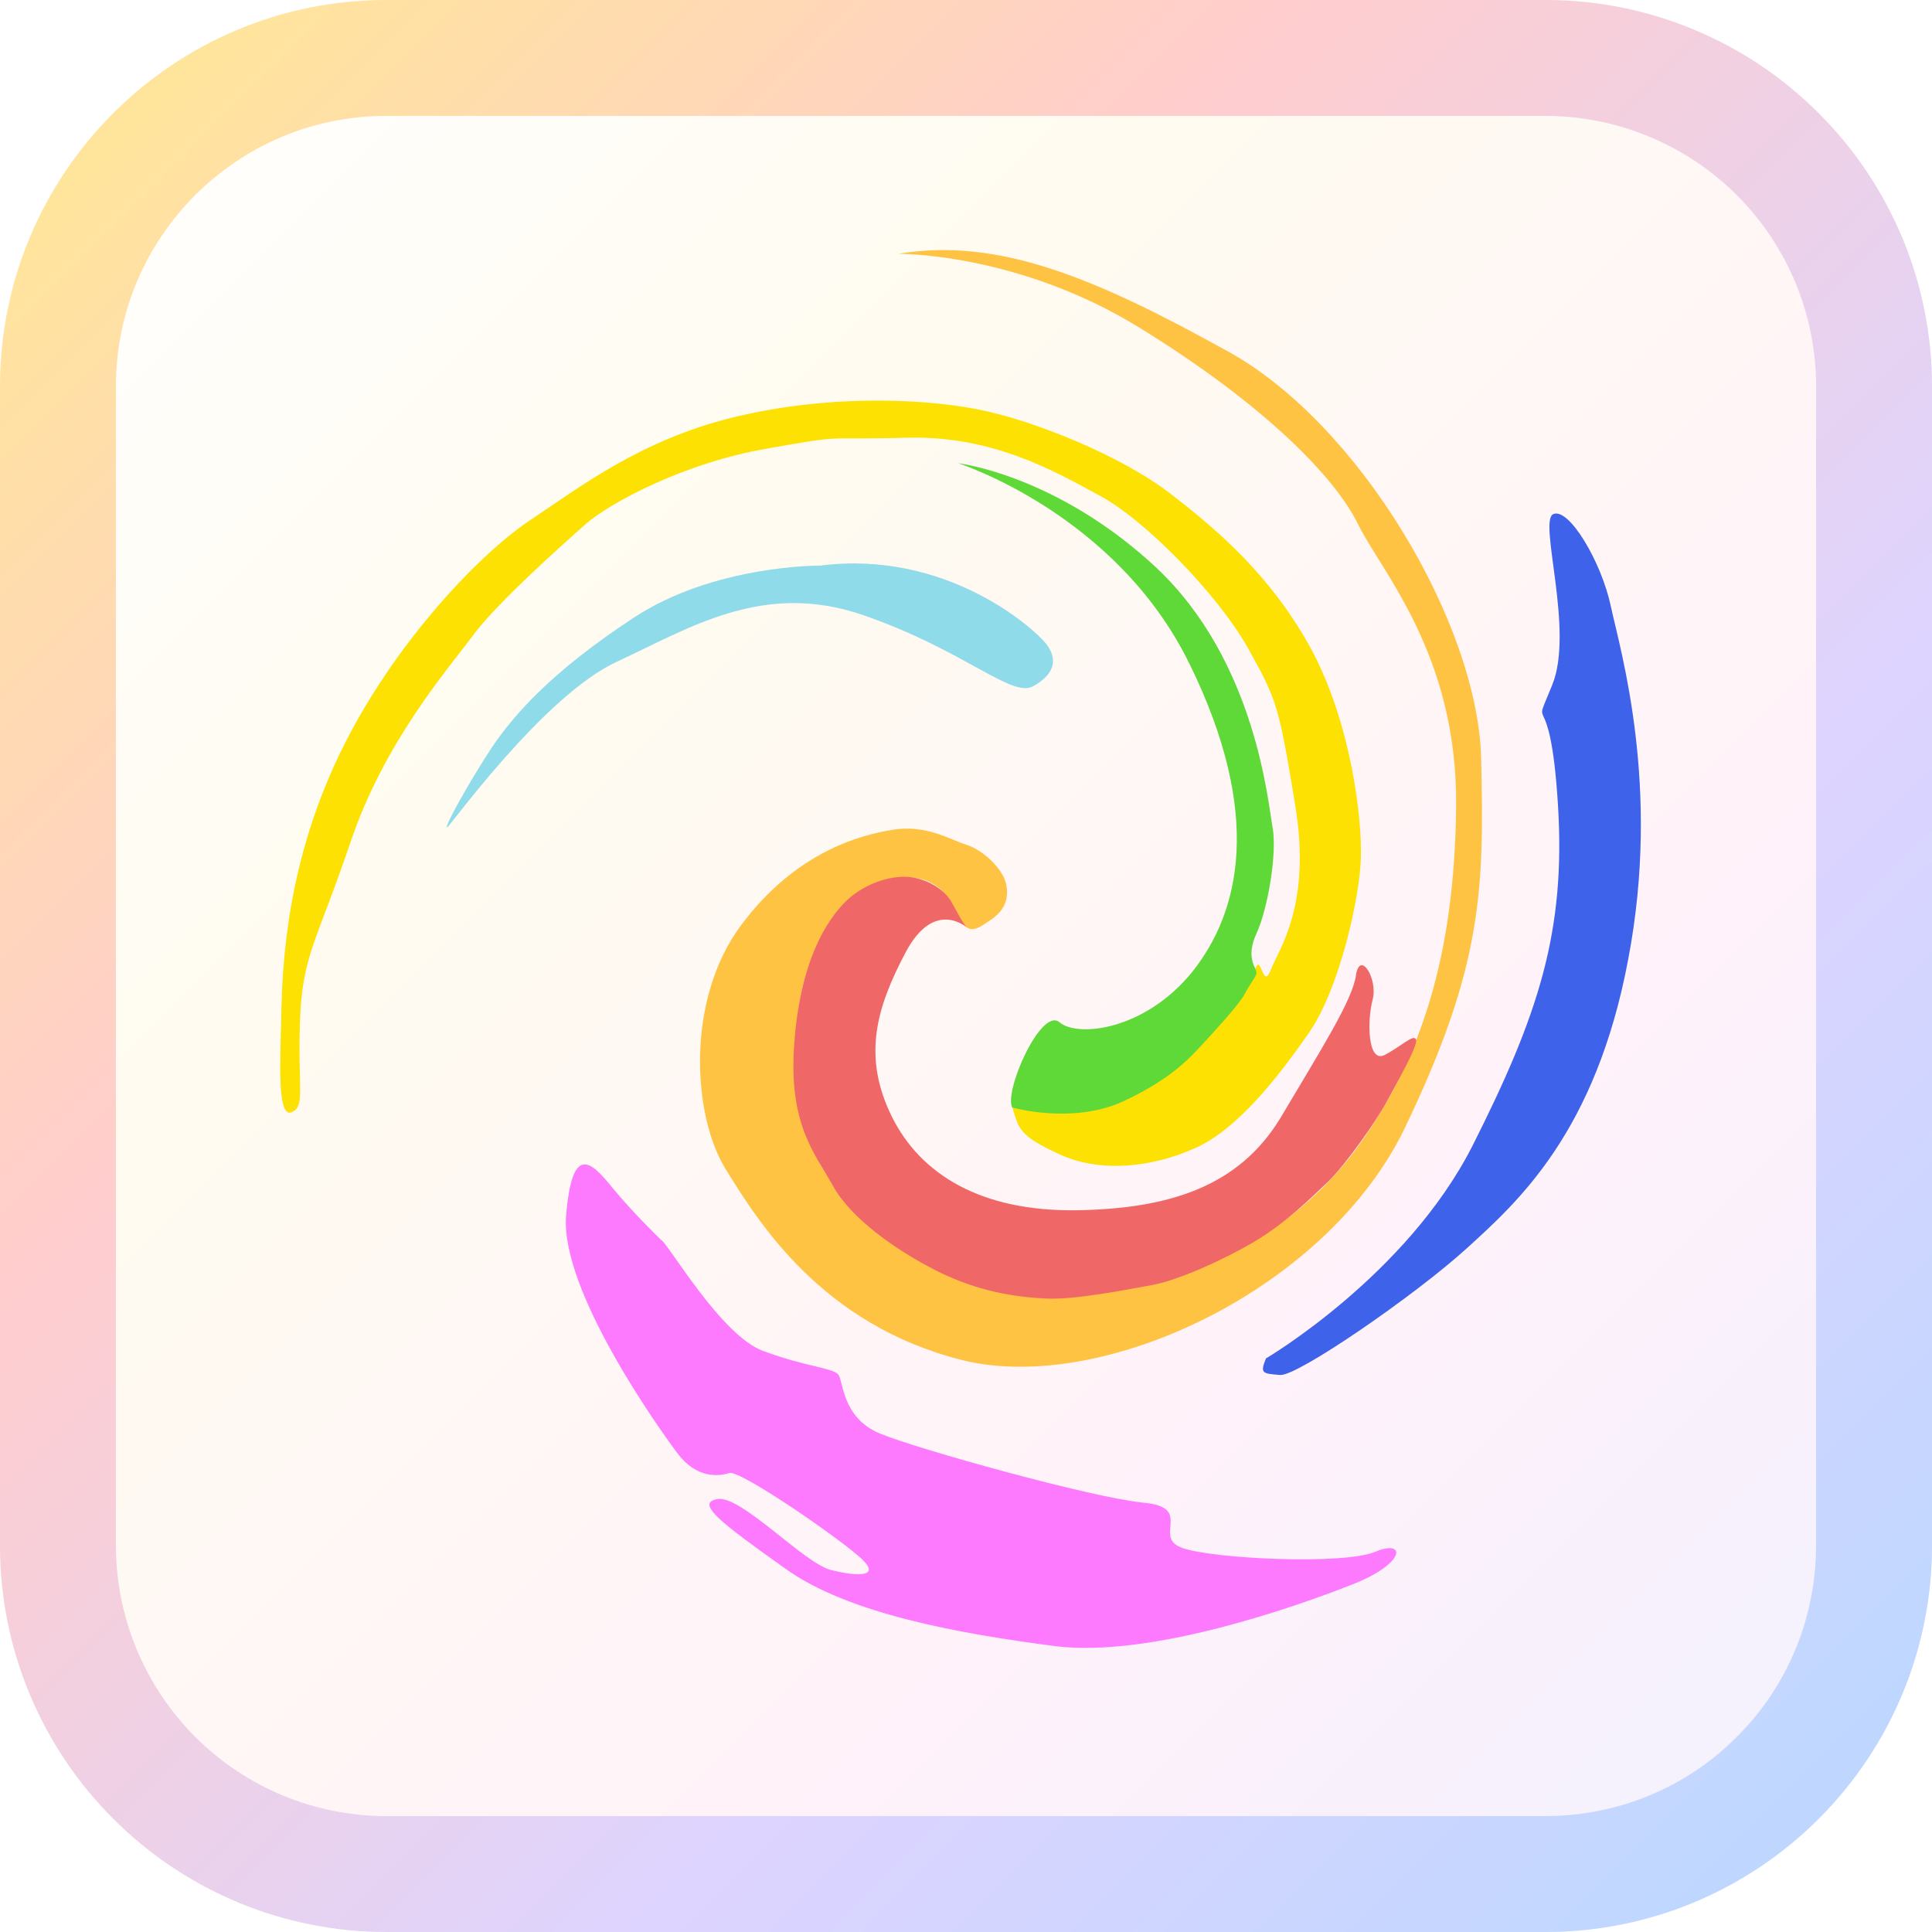
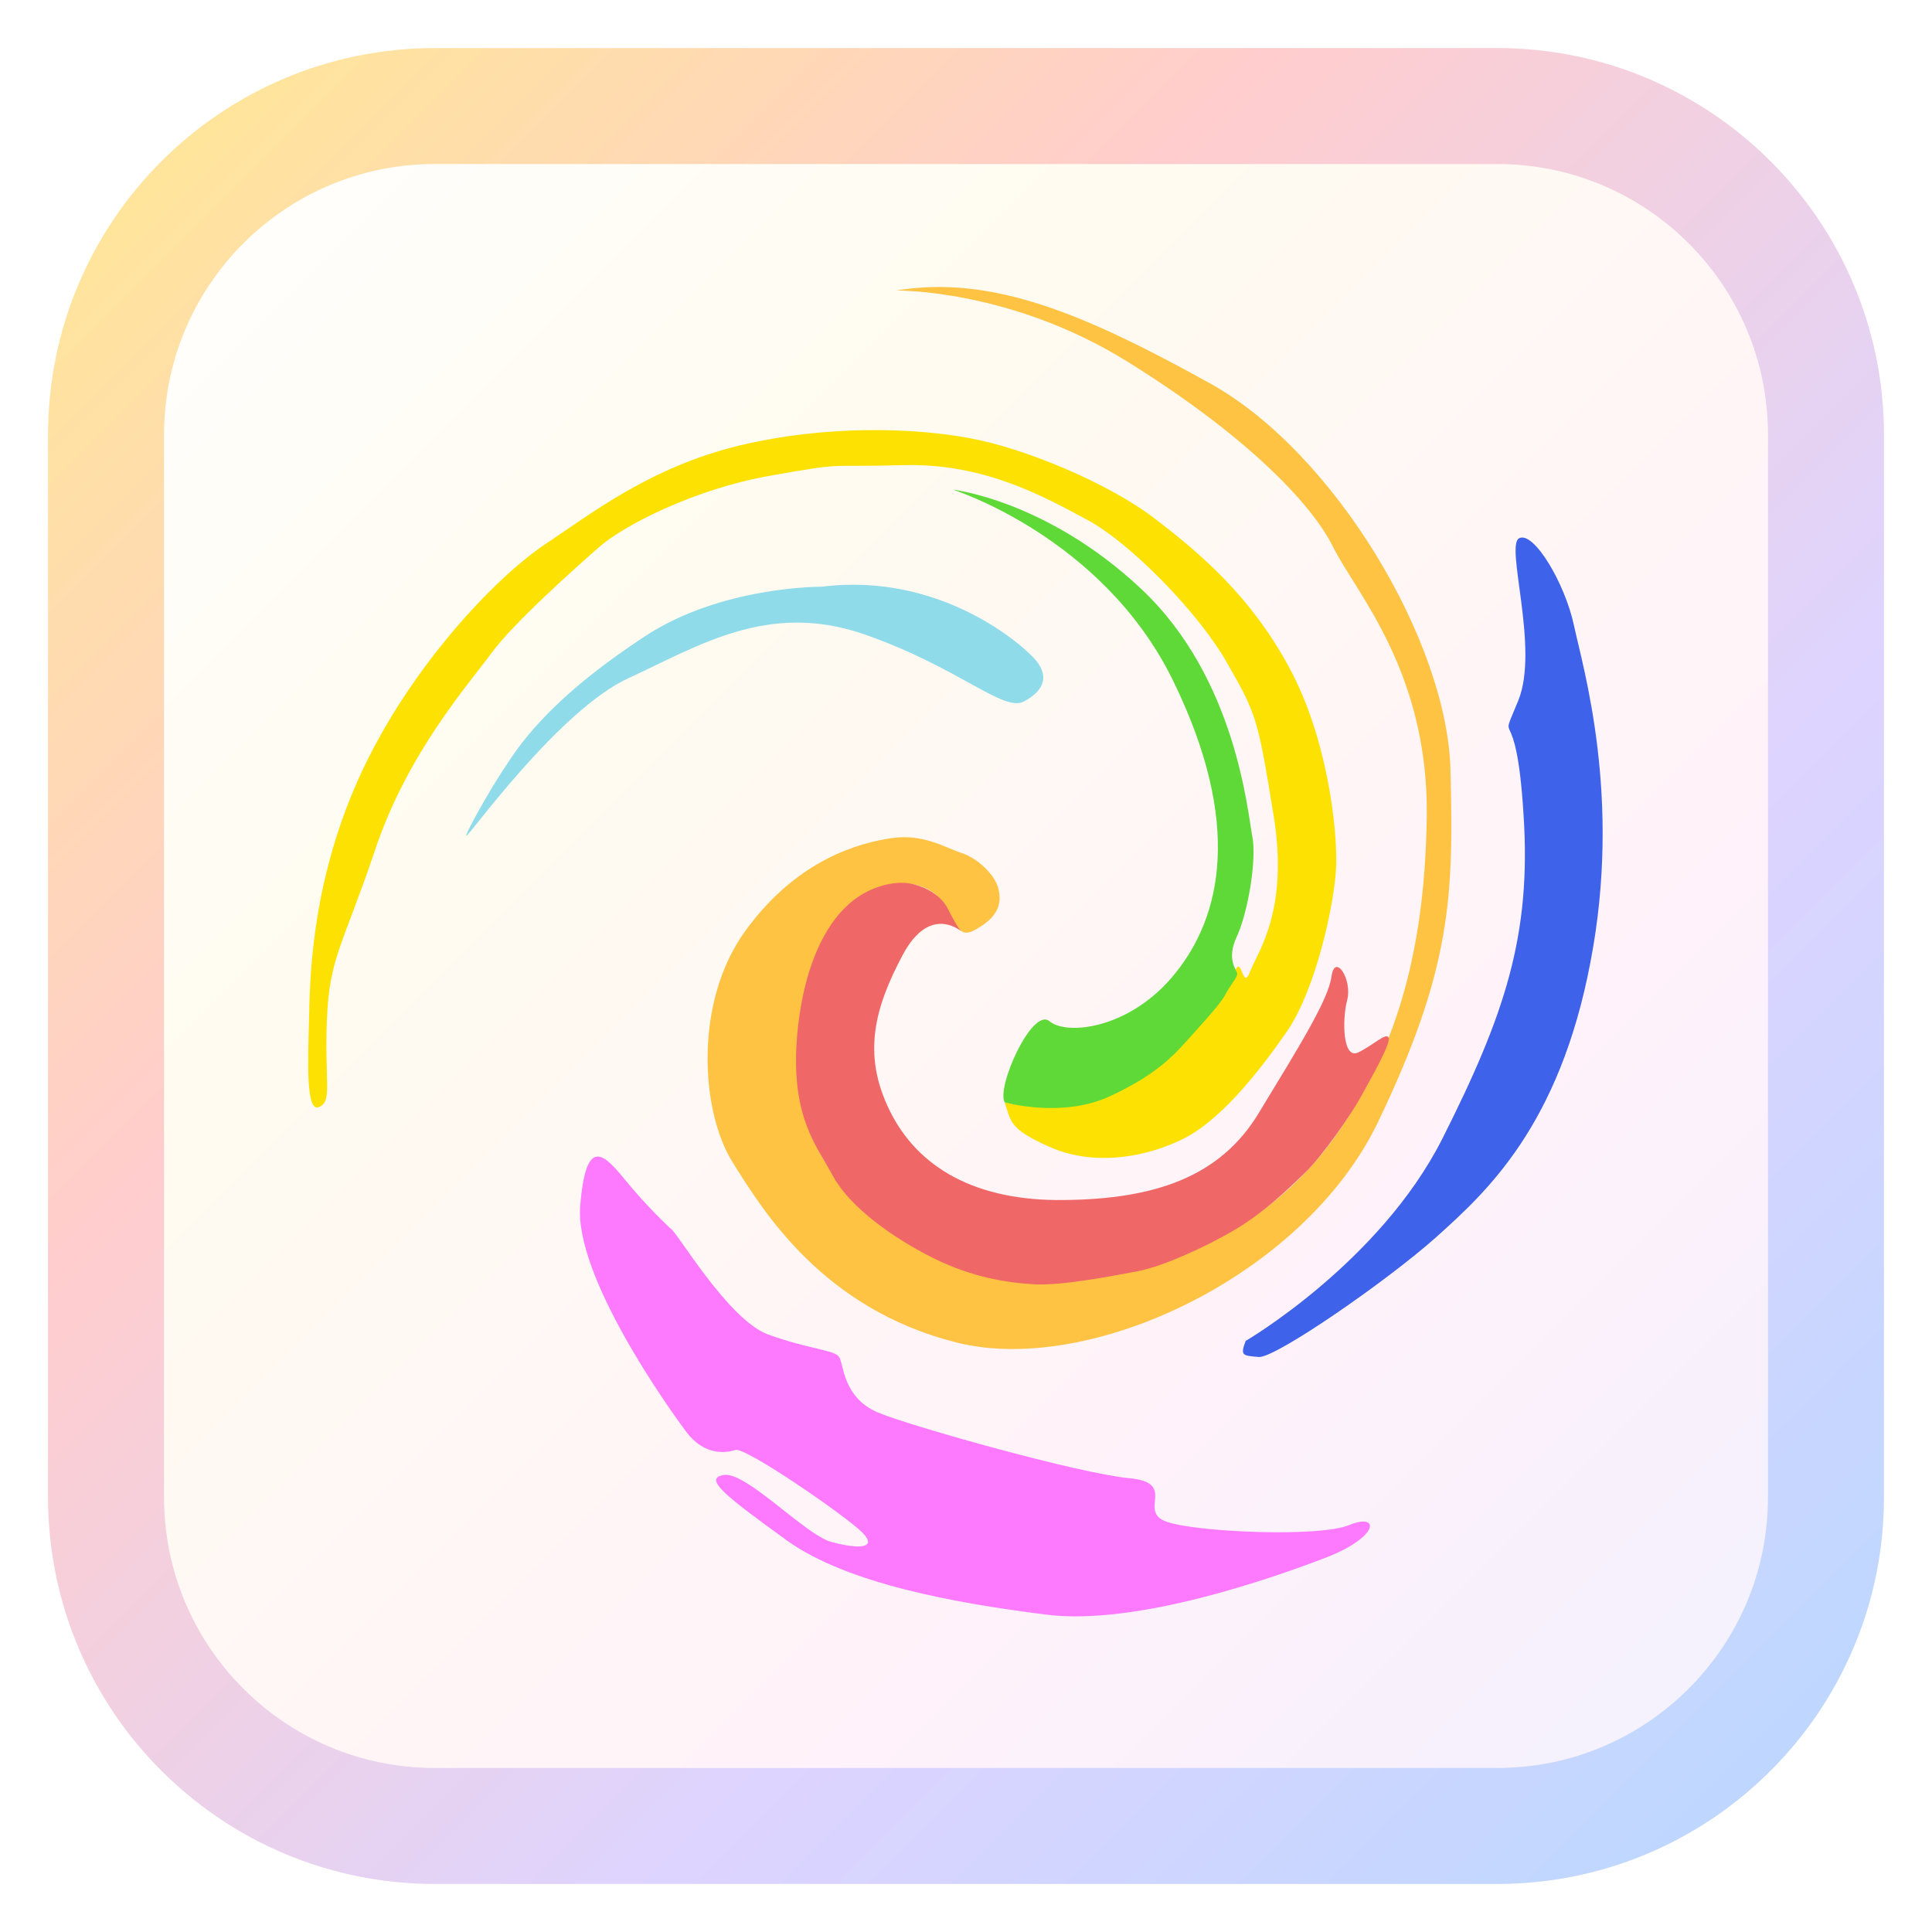
<svg xmlns="http://www.w3.org/2000/svg" width="16px" height="16px" viewBox="0 0 16 16" version="1.1">
  <defs>
    <clipPath id="clip1">
-       <path d="M 16 3.199 L 16 12.801 C 16 13.648 15.664 14.461 15.062 15.062 C 14.461 15.664 13.648 16 12.801 16 L 3.199 16 C 2.352 16 1.539 15.664 0.938 15.062 C 0.336 14.461 0 13.648 0 12.801 L 0 3.199 C 0 1.434 1.434 0 3.199 0 L 12.801 0 C 13.648 0 14.461 0.336 15.062 0.938 C 15.664 1.539 16 2.352 16 3.199 Z M 16 3.199 " />
+       <path d="M 0.398 0.398 L 15.602 0.398 L 15.602 15.602 L 0.398 15.602 Z M 0.398 0.398 " />
    </clipPath>
    <clipPath id="clip2">
-       <path d="M 16 3.199 L 16 12.801 C 16 13.648 15.664 14.461 15.062 15.062 C 14.461 15.664 13.648 16 12.801 16 L 3.199 16 C 2.352 16 1.539 15.664 0.938 15.062 C 0.336 14.461 0 13.648 0 12.801 L 0 3.199 C 0 1.434 1.434 0 3.199 0 L 12.801 0 C 13.648 0 14.461 0.336 15.062 0.938 C 15.664 1.539 16 2.352 16 3.199 Z M 16 3.199 " />
-     </clipPath>
-     <linearGradient id="linear0" gradientUnits="userSpaceOnUse" x1="0" y1="0" x2="256" y2="256" gradientTransform="matrix(0.0625,0,0,0.0625,0.000000192,0)">
+       <path d="M 15.602 3.602 L 15.602 12.398 C 15.602 14.168 14.168 15.602 12.398 15.602 L 3.602 15.602 C 1.832 15.602 0.398 14.168 0.398 12.398 L 0.398 3.602 C 0.398 1.832 1.832 0.398 3.602 0.398 L 12.398 0.398 C 14.168 0.398 15.602 1.832 15.602 3.602 Z M 15.602 3.602 " />
+     </clipPath>
+     <clipPath id="clip3">
+       <path d="M 15.602 3.602 L 15.602 12.398 C 15.602 14.168 14.168 15.602 12.398 15.602 L 3.602 15.602 C 1.832 15.602 0.398 14.168 0.398 12.398 L 0.398 3.602 C 0.398 1.832 1.832 0.398 3.602 0.398 L 12.398 0.398 C 14.168 0.398 15.602 1.832 15.602 3.602 Z M 15.602 3.602 " />
+     </clipPath>
+     <linearGradient id="linear0" gradientUnits="userSpaceOnUse" x1="0" y1="0" x2="256" y2="256" gradientTransform="matrix(0.059375,0,0,0.059375,0.4,0.4)">
      <stop offset="0" style="stop-color:rgb(100%,100%,100%);stop-opacity:1;" />
      <stop offset="0.016" style="stop-color:rgb(100%,100%,100%);stop-opacity:1;" />
      <stop offset="0.031" style="stop-color:rgb(100%,100%,99.608%);stop-opacity:1;" />
      <stop offset="0.047" style="stop-color:rgb(100%,100%,99.216%);stop-opacity:1;" />
      <stop offset="0.062" style="stop-color:rgb(100%,99.608%,99.216%);stop-opacity:1;" />
      <stop offset="0.078" style="stop-color:rgb(100%,99.608%,98.824%);stop-opacity:1;" />
      <stop offset="0.094" style="stop-color:rgb(100%,99.608%,98.431%);stop-opacity:1;" />
      <stop offset="0.109" style="stop-color:rgb(100%,99.608%,98.039%);stop-opacity:1;" />
      <stop offset="0.125" style="stop-color:rgb(100%,99.608%,98.039%);stop-opacity:1;" />
      <stop offset="0.141" style="stop-color:rgb(100%,99.216%,97.647%);stop-opacity:1;" />
      <stop offset="0.156" style="stop-color:rgb(100%,99.216%,97.255%);stop-opacity:1;" />
      <stop offset="0.172" style="stop-color:rgb(100%,99.216%,97.255%);stop-opacity:1;" />
      <stop offset="0.188" style="stop-color:rgb(100%,99.216%,96.863%);stop-opacity:1;" />
      <stop offset="0.203" style="stop-color:rgb(100%,99.216%,96.471%);stop-opacity:1;" />
      <stop offset="0.219" style="stop-color:rgb(100%,98.824%,96.078%);stop-opacity:1;" />
      <stop offset="0.234" style="stop-color:rgb(100%,98.824%,96.078%);stop-opacity:1;" />
      <stop offset="0.25" style="stop-color:rgb(100%,98.824%,95.686%);stop-opacity:1;" />
      <stop offset="0.266" style="stop-color:rgb(100%,98.824%,95.294%);stop-opacity:1;" />
      <stop offset="0.281" style="stop-color:rgb(100%,98.824%,95.294%);stop-opacity:1;" />
      <stop offset="0.297" style="stop-color:rgb(100%,98.824%,94.902%);stop-opacity:1;" />
      <stop offset="0.312" style="stop-color:rgb(100%,98.431%,94.51%);stop-opacity:1;" />
      <stop offset="0.344" style="stop-color:rgb(100%,98.431%,94.51%);stop-opacity:1;" />
      <stop offset="0.375" style="stop-color:rgb(100%,98.039%,94.51%);stop-opacity:1;" />
      <stop offset="0.406" style="stop-color:rgb(100%,97.647%,94.902%);stop-opacity:1;" />
      <stop offset="0.438" style="stop-color:rgb(100%,97.647%,95.294%);stop-opacity:1;" />
      <stop offset="0.469" style="stop-color:rgb(100%,97.255%,95.686%);stop-opacity:1;" />
      <stop offset="0.5" style="stop-color:rgb(100%,96.863%,96.078%);stop-opacity:1;" />
      <stop offset="0.531" style="stop-color:rgb(100%,96.471%,96.078%);stop-opacity:1;" />
      <stop offset="0.562" style="stop-color:rgb(100%,96.078%,96.471%);stop-opacity:1;" />
      <stop offset="0.594" style="stop-color:rgb(100%,95.686%,96.863%);stop-opacity:1;" />
      <stop offset="0.625" style="stop-color:rgb(100%,95.686%,97.255%);stop-opacity:1;" />
      <stop offset="0.656" style="stop-color:rgb(100%,95.294%,97.647%);stop-opacity:1;" />
      <stop offset="0.688" style="stop-color:rgb(100%,94.902%,98.039%);stop-opacity:1;" />
      <stop offset="0.703" style="stop-color:rgb(99.608%,94.902%,98.039%);stop-opacity:1;" />
      <stop offset="0.719" style="stop-color:rgb(99.216%,94.902%,98.431%);stop-opacity:1;" />
      <stop offset="0.734" style="stop-color:rgb(98.824%,94.902%,98.431%);stop-opacity:1;" />
      <stop offset="0.75" style="stop-color:rgb(98.431%,94.902%,98.431%);stop-opacity:1;" />
      <stop offset="0.766" style="stop-color:rgb(98.431%,94.51%,98.431%);stop-opacity:1;" />
      <stop offset="0.781" style="stop-color:rgb(98.039%,94.51%,98.824%);stop-opacity:1;" />
      <stop offset="0.797" style="stop-color:rgb(97.647%,94.51%,98.824%);stop-opacity:1;" />
      <stop offset="0.812" style="stop-color:rgb(97.255%,94.51%,98.824%);stop-opacity:1;" />
      <stop offset="0.828" style="stop-color:rgb(97.255%,94.51%,98.824%);stop-opacity:1;" />
      <stop offset="0.844" style="stop-color:rgb(96.863%,94.51%,99.216%);stop-opacity:1;" />
      <stop offset="0.859" style="stop-color:rgb(96.471%,94.51%,99.216%);stop-opacity:1;" />
      <stop offset="0.875" style="stop-color:rgb(96.078%,94.51%,99.216%);stop-opacity:1;" />
      <stop offset="0.891" style="stop-color:rgb(96.078%,94.51%,99.216%);stop-opacity:1;" />
      <stop offset="0.906" style="stop-color:rgb(95.686%,94.51%,99.216%);stop-opacity:1;" />
      <stop offset="0.922" style="stop-color:rgb(95.294%,94.51%,99.608%);stop-opacity:1;" />
      <stop offset="0.938" style="stop-color:rgb(94.902%,94.118%,99.608%);stop-opacity:1;" />
      <stop offset="0.953" style="stop-color:rgb(94.902%,94.118%,99.608%);stop-opacity:1;" />
      <stop offset="0.969" style="stop-color:rgb(94.51%,94.118%,99.608%);stop-opacity:1;" />
      <stop offset="0.984" style="stop-color:rgb(94.118%,94.118%,100%);stop-opacity:1;" />
      <stop offset="1" style="stop-color:rgb(93.725%,94.118%,100%);stop-opacity:1;" />
    </linearGradient>
-     <clipPath id="clip3">
-       <path d="M 16 3.199 L 16 12.801 C 16 13.648 15.664 14.461 15.062 15.062 C 14.461 15.664 13.648 16 12.801 16 L 3.199 16 C 2.352 16 1.539 15.664 0.938 15.062 C 0.336 14.461 0 13.648 0 12.801 L 0 3.199 C 0 1.434 1.434 0 3.199 0 L 12.801 0 C 13.648 0 14.461 0.336 15.062 0.938 C 15.664 1.539 16 2.352 16 3.199 Z M 16 3.199 " />
-     </clipPath>
-     <linearGradient id="linear1" gradientUnits="userSpaceOnUse" x1="0" y1="0" x2="213.33" y2="213.33" gradientTransform="matrix(2.343787,0,0,2.343787,0,0)">
+     <clipPath id="clip4">
+       <path d="M 0.398 0.398 L 15.602 0.398 L 15.602 15.602 L 0.398 15.602 Z M 0.398 0.398 " />
+     </clipPath>
+     <clipPath id="clip5">
+       <path d="M 15.602 3.602 L 15.602 12.398 C 15.602 14.168 14.168 15.602 12.398 15.602 L 3.602 15.602 C 1.832 15.602 0.398 14.168 0.398 12.398 L 0.398 3.602 C 0.398 1.832 1.832 0.398 3.602 0.398 L 12.398 0.398 C 14.168 0.398 15.602 1.832 15.602 3.602 Z M 15.602 3.602 " />
+     </clipPath>
+     <linearGradient id="linear1" gradientUnits="userSpaceOnUse" x1="-0" y1="-0" x2="213.33" y2="213.33" gradientTransform="matrix(2.226597,0,0,2.226597,0.000000520833,0.000000520833)">
      <stop offset="0" style="stop-color:rgb(100%,91.765%,56.471%);stop-opacity:1;" />
      <stop offset="0.004" style="stop-color:rgb(100%,91.765%,56.863%);stop-opacity:1;" />
      <stop offset="0.008" style="stop-color:rgb(100%,91.373%,56.863%);stop-opacity:1;" />
      <stop offset="0.012" style="stop-color:rgb(100%,91.373%,57.255%);stop-opacity:1;" />
      <stop offset="0.016" style="stop-color:rgb(100%,91.373%,57.647%);stop-opacity:1;" />
      <stop offset="0.02" style="stop-color:rgb(100%,90.98%,58.039%);stop-opacity:1;" />
      <stop offset="0.023" style="stop-color:rgb(100%,90.98%,58.039%);stop-opacity:1;" />
      <stop offset="0.027" style="stop-color:rgb(100%,90.98%,58.431%);stop-opacity:1;" />
      <stop offset="0.031" style="stop-color:rgb(100%,90.588%,58.824%);stop-opacity:1;" />
      <stop offset="0.035" style="stop-color:rgb(100%,90.588%,58.824%);stop-opacity:1;" />
      <stop offset="0.039" style="stop-color:rgb(100%,90.588%,59.216%);stop-opacity:1;" />
      <stop offset="0.043" style="stop-color:rgb(100%,90.196%,59.608%);stop-opacity:1;" />
      <stop offset="0.047" style="stop-color:rgb(100%,90.196%,60%);stop-opacity:1;" />
      <stop offset="0.051" style="stop-color:rgb(100%,90.196%,60%);stop-opacity:1;" />
      <stop offset="0.055" style="stop-color:rgb(100%,89.804%,60.392%);stop-opacity:1;" />
      <stop offset="0.059" style="stop-color:rgb(100%,89.804%,60.784%);stop-opacity:1;" />
      <stop offset="0.062" style="stop-color:rgb(100%,89.804%,60.784%);stop-opacity:1;" />
      <stop offset="0.066" style="stop-color:rgb(100%,89.412%,61.176%);stop-opacity:1;" />
      <stop offset="0.07" style="stop-color:rgb(100%,89.412%,61.569%);stop-opacity:1;" />
      <stop offset="0.074" style="stop-color:rgb(100%,89.412%,61.961%);stop-opacity:1;" />
      <stop offset="0.078" style="stop-color:rgb(100%,89.02%,61.961%);stop-opacity:1;" />
      <stop offset="0.082" style="stop-color:rgb(100%,89.02%,62.353%);stop-opacity:1;" />
      <stop offset="0.086" style="stop-color:rgb(100%,89.02%,62.745%);stop-opacity:1;" />
      <stop offset="0.09" style="stop-color:rgb(100%,88.627%,62.745%);stop-opacity:1;" />
      <stop offset="0.094" style="stop-color:rgb(100%,88.627%,63.137%);stop-opacity:1;" />
      <stop offset="0.098" style="stop-color:rgb(100%,88.235%,63.529%);stop-opacity:1;" />
      <stop offset="0.102" style="stop-color:rgb(100%,88.235%,63.922%);stop-opacity:1;" />
      <stop offset="0.105" style="stop-color:rgb(100%,88.235%,63.922%);stop-opacity:1;" />
      <stop offset="0.109" style="stop-color:rgb(100%,87.843%,64.314%);stop-opacity:1;" />
      <stop offset="0.113" style="stop-color:rgb(100%,87.843%,64.706%);stop-opacity:1;" />
      <stop offset="0.117" style="stop-color:rgb(100%,87.843%,64.706%);stop-opacity:1;" />
      <stop offset="0.121" style="stop-color:rgb(100%,87.451%,65.098%);stop-opacity:1;" />
      <stop offset="0.125" style="stop-color:rgb(100%,87.451%,65.49%);stop-opacity:1;" />
      <stop offset="0.129" style="stop-color:rgb(100%,87.451%,65.882%);stop-opacity:1;" />
      <stop offset="0.133" style="stop-color:rgb(100%,87.059%,65.882%);stop-opacity:1;" />
      <stop offset="0.137" style="stop-color:rgb(100%,87.059%,66.275%);stop-opacity:1;" />
      <stop offset="0.141" style="stop-color:rgb(100%,87.059%,66.667%);stop-opacity:1;" />
      <stop offset="0.145" style="stop-color:rgb(100%,86.667%,66.667%);stop-opacity:1;" />
      <stop offset="0.148" style="stop-color:rgb(100%,86.667%,67.059%);stop-opacity:1;" />
      <stop offset="0.152" style="stop-color:rgb(100%,86.667%,67.451%);stop-opacity:1;" />
      <stop offset="0.156" style="stop-color:rgb(100%,86.275%,67.843%);stop-opacity:1;" />
      <stop offset="0.16" style="stop-color:rgb(100%,86.275%,67.843%);stop-opacity:1;" />
      <stop offset="0.164" style="stop-color:rgb(100%,86.275%,68.235%);stop-opacity:1;" />
      <stop offset="0.168" style="stop-color:rgb(100%,85.882%,68.627%);stop-opacity:1;" />
      <stop offset="0.172" style="stop-color:rgb(100%,85.882%,68.627%);stop-opacity:1;" />
      <stop offset="0.176" style="stop-color:rgb(100%,85.882%,69.02%);stop-opacity:1;" />
      <stop offset="0.18" style="stop-color:rgb(100%,85.49%,69.412%);stop-opacity:1;" />
      <stop offset="0.184" style="stop-color:rgb(100%,85.49%,69.804%);stop-opacity:1;" />
      <stop offset="0.188" style="stop-color:rgb(100%,85.49%,69.804%);stop-opacity:1;" />
      <stop offset="0.191" style="stop-color:rgb(100%,85.098%,70.196%);stop-opacity:1;" />
      <stop offset="0.195" style="stop-color:rgb(100%,85.098%,70.588%);stop-opacity:1;" />
      <stop offset="0.199" style="stop-color:rgb(100%,85.098%,70.588%);stop-opacity:1;" />
      <stop offset="0.203" style="stop-color:rgb(100%,84.706%,70.98%);stop-opacity:1;" />
      <stop offset="0.207" style="stop-color:rgb(100%,84.706%,71.373%);stop-opacity:1;" />
      <stop offset="0.211" style="stop-color:rgb(100%,84.706%,71.765%);stop-opacity:1;" />
      <stop offset="0.215" style="stop-color:rgb(100%,84.314%,71.765%);stop-opacity:1;" />
      <stop offset="0.219" style="stop-color:rgb(100%,84.314%,72.157%);stop-opacity:1;" />
      <stop offset="0.223" style="stop-color:rgb(100%,84.314%,72.549%);stop-opacity:1;" />
      <stop offset="0.227" style="stop-color:rgb(100%,83.922%,72.549%);stop-opacity:1;" />
      <stop offset="0.23" style="stop-color:rgb(100%,83.922%,72.941%);stop-opacity:1;" />
      <stop offset="0.234" style="stop-color:rgb(100%,83.922%,73.333%);stop-opacity:1;" />
      <stop offset="0.238" style="stop-color:rgb(100%,83.529%,73.725%);stop-opacity:1;" />
      <stop offset="0.242" style="stop-color:rgb(100%,83.529%,73.725%);stop-opacity:1;" />
      <stop offset="0.246" style="stop-color:rgb(100%,83.529%,74.118%);stop-opacity:1;" />
      <stop offset="0.25" style="stop-color:rgb(100%,83.137%,74.51%);stop-opacity:1;" />
      <stop offset="0.254" style="stop-color:rgb(100%,83.137%,74.902%);stop-opacity:1;" />
      <stop offset="0.258" style="stop-color:rgb(100%,83.137%,74.902%);stop-opacity:1;" />
      <stop offset="0.262" style="stop-color:rgb(100%,82.745%,75.294%);stop-opacity:1;" />
      <stop offset="0.266" style="stop-color:rgb(100%,82.745%,75.686%);stop-opacity:1;" />
      <stop offset="0.27" style="stop-color:rgb(100%,82.745%,75.686%);stop-opacity:1;" />
      <stop offset="0.273" style="stop-color:rgb(100%,82.353%,76.078%);stop-opacity:1;" />
      <stop offset="0.277" style="stop-color:rgb(100%,82.353%,76.471%);stop-opacity:1;" />
      <stop offset="0.281" style="stop-color:rgb(100%,81.961%,76.863%);stop-opacity:1;" />
      <stop offset="0.285" style="stop-color:rgb(100%,81.961%,76.863%);stop-opacity:1;" />
      <stop offset="0.289" style="stop-color:rgb(100%,81.961%,77.255%);stop-opacity:1;" />
      <stop offset="0.293" style="stop-color:rgb(100%,81.569%,77.647%);stop-opacity:1;" />
      <stop offset="0.297" style="stop-color:rgb(100%,81.569%,77.647%);stop-opacity:1;" />
      <stop offset="0.301" style="stop-color:rgb(100%,81.569%,78.039%);stop-opacity:1;" />
      <stop offset="0.305" style="stop-color:rgb(100%,81.176%,78.431%);stop-opacity:1;" />
      <stop offset="0.309" style="stop-color:rgb(100%,81.176%,78.824%);stop-opacity:1;" />
      <stop offset="0.312" style="stop-color:rgb(100%,81.176%,78.824%);stop-opacity:1;" />
      <stop offset="0.316" style="stop-color:rgb(100%,80.784%,79.216%);stop-opacity:1;" />
      <stop offset="0.32" style="stop-color:rgb(100%,80.784%,79.608%);stop-opacity:1;" />
      <stop offset="0.324" style="stop-color:rgb(100%,80.784%,79.608%);stop-opacity:1;" />
      <stop offset="0.328" style="stop-color:rgb(100%,80.392%,80%);stop-opacity:1;" />
      <stop offset="0.332" style="stop-color:rgb(100%,80.392%,80.392%);stop-opacity:1;" />
      <stop offset="0.336" style="stop-color:rgb(100%,80.392%,80.392%);stop-opacity:1;" />
      <stop offset="0.34" style="stop-color:rgb(99.608%,80.392%,80.784%);stop-opacity:1;" />
      <stop offset="0.344" style="stop-color:rgb(99.608%,80.392%,81.176%);stop-opacity:1;" />
      <stop offset="0.348" style="stop-color:rgb(99.608%,80.392%,81.176%);stop-opacity:1;" />
      <stop offset="0.352" style="stop-color:rgb(99.216%,80.392%,81.569%);stop-opacity:1;" />
      <stop offset="0.355" style="stop-color:rgb(99.216%,80.392%,81.569%);stop-opacity:1;" />
      <stop offset="0.359" style="stop-color:rgb(98.824%,80.784%,81.961%);stop-opacity:1;" />
      <stop offset="0.363" style="stop-color:rgb(98.824%,80.784%,82.353%);stop-opacity:1;" />
      <stop offset="0.367" style="stop-color:rgb(98.824%,80.784%,82.353%);stop-opacity:1;" />
      <stop offset="0.371" style="stop-color:rgb(98.431%,80.784%,82.745%);stop-opacity:1;" />
      <stop offset="0.375" style="stop-color:rgb(98.431%,80.784%,82.745%);stop-opacity:1;" />
      <stop offset="0.379" style="stop-color:rgb(98.039%,80.784%,83.137%);stop-opacity:1;" />
      <stop offset="0.383" style="stop-color:rgb(98.039%,80.784%,83.137%);stop-opacity:1;" />
      <stop offset="0.387" style="stop-color:rgb(98.039%,80.784%,83.529%);stop-opacity:1;" />
      <stop offset="0.391" style="stop-color:rgb(97.647%,80.784%,83.922%);stop-opacity:1;" />
      <stop offset="0.395" style="stop-color:rgb(97.647%,80.784%,83.922%);stop-opacity:1;" />
      <stop offset="0.398" style="stop-color:rgb(97.255%,80.784%,84.314%);stop-opacity:1;" />
      <stop offset="0.402" style="stop-color:rgb(97.255%,80.784%,84.314%);stop-opacity:1;" />
      <stop offset="0.406" style="stop-color:rgb(97.255%,81.176%,84.706%);stop-opacity:1;" />
      <stop offset="0.41" style="stop-color:rgb(96.863%,81.176%,85.098%);stop-opacity:1;" />
      <stop offset="0.414" style="stop-color:rgb(96.863%,81.176%,85.098%);stop-opacity:1;" />
      <stop offset="0.418" style="stop-color:rgb(96.471%,81.176%,85.49%);stop-opacity:1;" />
      <stop offset="0.422" style="stop-color:rgb(96.471%,81.176%,85.49%);stop-opacity:1;" />
      <stop offset="0.426" style="stop-color:rgb(96.471%,81.176%,85.882%);stop-opacity:1;" />
      <stop offset="0.43" style="stop-color:rgb(96.078%,81.176%,85.882%);stop-opacity:1;" />
      <stop offset="0.434" style="stop-color:rgb(96.078%,81.176%,86.275%);stop-opacity:1;" />
      <stop offset="0.438" style="stop-color:rgb(95.686%,81.176%,86.667%);stop-opacity:1;" />
      <stop offset="0.441" style="stop-color:rgb(95.686%,81.176%,86.667%);stop-opacity:1;" />
      <stop offset="0.445" style="stop-color:rgb(95.686%,81.176%,87.059%);stop-opacity:1;" />
      <stop offset="0.449" style="stop-color:rgb(95.294%,81.176%,87.059%);stop-opacity:1;" />
      <stop offset="0.453" style="stop-color:rgb(95.294%,81.569%,87.451%);stop-opacity:1;" />
      <stop offset="0.457" style="stop-color:rgb(94.902%,81.569%,87.843%);stop-opacity:1;" />
      <stop offset="0.461" style="stop-color:rgb(94.902%,81.569%,87.843%);stop-opacity:1;" />
      <stop offset="0.465" style="stop-color:rgb(94.902%,81.569%,88.235%);stop-opacity:1;" />
      <stop offset="0.469" style="stop-color:rgb(94.51%,81.569%,88.235%);stop-opacity:1;" />
      <stop offset="0.473" style="stop-color:rgb(94.51%,81.569%,88.627%);stop-opacity:1;" />
      <stop offset="0.477" style="stop-color:rgb(94.118%,81.569%,88.627%);stop-opacity:1;" />
      <stop offset="0.48" style="stop-color:rgb(94.118%,81.569%,89.02%);stop-opacity:1;" />
      <stop offset="0.484" style="stop-color:rgb(94.118%,81.569%,89.412%);stop-opacity:1;" />
      <stop offset="0.488" style="stop-color:rgb(93.725%,81.569%,89.412%);stop-opacity:1;" />
      <stop offset="0.492" style="stop-color:rgb(93.725%,81.569%,89.804%);stop-opacity:1;" />
      <stop offset="0.496" style="stop-color:rgb(93.333%,81.569%,89.804%);stop-opacity:1;" />
      <stop offset="0.5" style="stop-color:rgb(93.333%,81.569%,90.196%);stop-opacity:1;" />
      <stop offset="0.504" style="stop-color:rgb(93.333%,81.961%,90.588%);stop-opacity:1;" />
      <stop offset="0.508" style="stop-color:rgb(92.941%,81.961%,90.588%);stop-opacity:1;" />
      <stop offset="0.512" style="stop-color:rgb(92.941%,81.961%,90.98%);stop-opacity:1;" />
      <stop offset="0.516" style="stop-color:rgb(92.549%,81.961%,90.98%);stop-opacity:1;" />
      <stop offset="0.52" style="stop-color:rgb(92.549%,81.961%,91.373%);stop-opacity:1;" />
      <stop offset="0.523" style="stop-color:rgb(92.549%,81.961%,91.765%);stop-opacity:1;" />
      <stop offset="0.527" style="stop-color:rgb(92.157%,81.961%,91.765%);stop-opacity:1;" />
      <stop offset="0.531" style="stop-color:rgb(92.157%,81.961%,92.157%);stop-opacity:1;" />
      <stop offset="0.535" style="stop-color:rgb(91.765%,81.961%,92.157%);stop-opacity:1;" />
      <stop offset="0.539" style="stop-color:rgb(91.765%,81.961%,92.549%);stop-opacity:1;" />
      <stop offset="0.543" style="stop-color:rgb(91.765%,81.961%,92.549%);stop-opacity:1;" />
      <stop offset="0.547" style="stop-color:rgb(91.373%,81.961%,92.941%);stop-opacity:1;" />
      <stop offset="0.551" style="stop-color:rgb(91.373%,82.353%,93.333%);stop-opacity:1;" />
      <stop offset="0.555" style="stop-color:rgb(90.98%,82.353%,93.333%);stop-opacity:1;" />
      <stop offset="0.559" style="stop-color:rgb(90.98%,82.353%,93.725%);stop-opacity:1;" />
      <stop offset="0.562" style="stop-color:rgb(90.98%,82.353%,93.725%);stop-opacity:1;" />
      <stop offset="0.566" style="stop-color:rgb(90.588%,82.353%,94.118%);stop-opacity:1;" />
      <stop offset="0.57" style="stop-color:rgb(90.588%,82.353%,94.51%);stop-opacity:1;" />
      <stop offset="0.574" style="stop-color:rgb(90.196%,82.353%,94.51%);stop-opacity:1;" />
      <stop offset="0.578" style="stop-color:rgb(90.196%,82.353%,94.902%);stop-opacity:1;" />
      <stop offset="0.582" style="stop-color:rgb(90.196%,82.353%,94.902%);stop-opacity:1;" />
      <stop offset="0.586" style="stop-color:rgb(89.804%,82.353%,95.294%);stop-opacity:1;" />
      <stop offset="0.59" style="stop-color:rgb(89.804%,82.353%,95.294%);stop-opacity:1;" />
      <stop offset="0.594" style="stop-color:rgb(89.412%,82.353%,95.686%);stop-opacity:1;" />
      <stop offset="0.598" style="stop-color:rgb(89.412%,82.745%,96.078%);stop-opacity:1;" />
      <stop offset="0.602" style="stop-color:rgb(89.412%,82.745%,96.078%);stop-opacity:1;" />
      <stop offset="0.605" style="stop-color:rgb(89.02%,82.745%,96.471%);stop-opacity:1;" />
      <stop offset="0.609" style="stop-color:rgb(89.02%,82.745%,96.471%);stop-opacity:1;" />
      <stop offset="0.613" style="stop-color:rgb(88.627%,82.745%,96.863%);stop-opacity:1;" />
      <stop offset="0.617" style="stop-color:rgb(88.627%,82.745%,97.255%);stop-opacity:1;" />
      <stop offset="0.621" style="stop-color:rgb(88.627%,82.745%,97.255%);stop-opacity:1;" />
      <stop offset="0.625" style="stop-color:rgb(88.235%,82.745%,97.647%);stop-opacity:1;" />
      <stop offset="0.629" style="stop-color:rgb(88.235%,82.745%,97.647%);stop-opacity:1;" />
      <stop offset="0.633" style="stop-color:rgb(87.843%,82.745%,98.039%);stop-opacity:1;" />
      <stop offset="0.637" style="stop-color:rgb(87.843%,82.745%,98.039%);stop-opacity:1;" />
      <stop offset="0.641" style="stop-color:rgb(87.843%,82.745%,98.431%);stop-opacity:1;" />
      <stop offset="0.645" style="stop-color:rgb(87.451%,83.137%,98.824%);stop-opacity:1;" />
      <stop offset="0.648" style="stop-color:rgb(87.451%,83.137%,98.824%);stop-opacity:1;" />
      <stop offset="0.652" style="stop-color:rgb(87.059%,83.137%,99.216%);stop-opacity:1;" />
      <stop offset="0.656" style="stop-color:rgb(87.059%,83.137%,99.216%);stop-opacity:1;" />
      <stop offset="0.66" style="stop-color:rgb(87.059%,83.137%,99.608%);stop-opacity:1;" />
      <stop offset="0.664" style="stop-color:rgb(86.667%,83.137%,100%);stop-opacity:1;" />
      <stop offset="0.672" style="stop-color:rgb(86.667%,83.137%,100%);stop-opacity:1;" />
      <stop offset="0.68" style="stop-color:rgb(86.275%,83.137%,100%);stop-opacity:1;" />
      <stop offset="0.688" style="stop-color:rgb(85.882%,83.137%,100%);stop-opacity:1;" />
      <stop offset="0.695" style="stop-color:rgb(85.49%,83.137%,100%);stop-opacity:1;" />
      <stop offset="0.703" style="stop-color:rgb(85.098%,83.137%,100%);stop-opacity:1;" />
      <stop offset="0.711" style="stop-color:rgb(84.706%,83.137%,100%);stop-opacity:1;" />
      <stop offset="0.719" style="stop-color:rgb(84.706%,83.529%,100%);stop-opacity:1;" />
      <stop offset="0.727" style="stop-color:rgb(84.314%,83.529%,100%);stop-opacity:1;" />
      <stop offset="0.734" style="stop-color:rgb(83.922%,83.529%,100%);stop-opacity:1;" />
      <stop offset="0.742" style="stop-color:rgb(83.529%,83.529%,100%);stop-opacity:1;" />
      <stop offset="0.75" style="stop-color:rgb(83.137%,83.529%,100%);stop-opacity:1;" />
      <stop offset="0.758" style="stop-color:rgb(82.745%,83.529%,100%);stop-opacity:1;" />
      <stop offset="0.766" style="stop-color:rgb(82.353%,83.529%,100%);stop-opacity:1;" />
      <stop offset="0.773" style="stop-color:rgb(81.961%,83.529%,100%);stop-opacity:1;" />
      <stop offset="0.781" style="stop-color:rgb(81.569%,83.529%,100%);stop-opacity:1;" />
      <stop offset="0.789" style="stop-color:rgb(81.569%,83.529%,100%);stop-opacity:1;" />
      <stop offset="0.797" style="stop-color:rgb(81.176%,83.922%,100%);stop-opacity:1;" />
      <stop offset="0.805" style="stop-color:rgb(80.784%,83.922%,100%);stop-opacity:1;" />
      <stop offset="0.812" style="stop-color:rgb(80.392%,83.922%,100%);stop-opacity:1;" />
      <stop offset="0.82" style="stop-color:rgb(80%,83.922%,100%);stop-opacity:1;" />
      <stop offset="0.828" style="stop-color:rgb(79.608%,83.922%,100%);stop-opacity:1;" />
      <stop offset="0.836" style="stop-color:rgb(79.216%,83.922%,100%);stop-opacity:1;" />
      <stop offset="0.844" style="stop-color:rgb(78.824%,83.922%,100%);stop-opacity:1;" />
      <stop offset="0.852" style="stop-color:rgb(78.431%,83.922%,100%);stop-opacity:1;" />
      <stop offset="0.859" style="stop-color:rgb(78.039%,83.922%,100%);stop-opacity:1;" />
      <stop offset="0.867" style="stop-color:rgb(78.039%,83.922%,100%);stop-opacity:1;" />
      <stop offset="0.875" style="stop-color:rgb(77.647%,83.922%,100%);stop-opacity:1;" />
      <stop offset="0.883" style="stop-color:rgb(77.255%,84.314%,100%);stop-opacity:1;" />
      <stop offset="0.891" style="stop-color:rgb(76.863%,84.314%,100%);stop-opacity:1;" />
      <stop offset="0.898" style="stop-color:rgb(76.471%,84.314%,100%);stop-opacity:1;" />
      <stop offset="0.906" style="stop-color:rgb(76.078%,84.314%,100%);stop-opacity:1;" />
      <stop offset="0.914" style="stop-color:rgb(75.686%,84.314%,100%);stop-opacity:1;" />
      <stop offset="0.922" style="stop-color:rgb(75.294%,84.314%,100%);stop-opacity:1;" />
      <stop offset="0.93" style="stop-color:rgb(74.902%,84.314%,100%);stop-opacity:1;" />
      <stop offset="0.938" style="stop-color:rgb(74.902%,84.314%,100%);stop-opacity:1;" />
      <stop offset="0.945" style="stop-color:rgb(74.51%,84.314%,100%);stop-opacity:1;" />
      <stop offset="0.953" style="stop-color:rgb(74.118%,84.314%,100%);stop-opacity:1;" />
      <stop offset="0.961" style="stop-color:rgb(73.725%,84.314%,100%);stop-opacity:1;" />
      <stop offset="0.969" style="stop-color:rgb(73.333%,84.706%,100%);stop-opacity:1;" />
      <stop offset="0.977" style="stop-color:rgb(72.941%,84.706%,100%);stop-opacity:1;" />
      <stop offset="0.984" style="stop-color:rgb(72.549%,84.706%,100%);stop-opacity:1;" />
      <stop offset="0.992" style="stop-color:rgb(72.157%,84.706%,100%);stop-opacity:1;" />
      <stop offset="1" style="stop-color:rgb(71.765%,84.706%,100%);stop-opacity:1;" />
    </linearGradient>
  </defs>
  <g id="surface1">
    <g clip-path="url(#clip1)" clip-rule="nonzero">
      <g clip-path="url(#clip2)" clip-rule="nonzero">
-         <rect x="0" y="0" width="16" height="16" style="fill:url(#linear0);stroke:none;" />
+         <g clip-path="url(#clip3)" clip-rule="nonzero">
+           <path style=" stroke:none;fill-rule:nonzero;fill:url(#linear0);" d="M 0.398 0.398 L 0.398 15.602 L 15.602 15.602 L 15.602 0.398 Z M 0.398 0.398 " />
+         </g>
      </g>
    </g>
-     <g clip-path="url(#clip3)" clip-rule="nonzero">
-       <path style="fill:none;stroke-width:60;stroke-linecap:butt;stroke-linejoin:miter;stroke:url(#linear1);stroke-miterlimit:4;" d="M 500 99.976 L 500 400.024 C 500 426.514 489.502 452.026 470.703 470.703 C 452.026 489.502 426.514 500 400.024 500 L 99.976 500 C 73.486 500 48.096 489.502 29.297 470.703 C 10.62 452.026 -0 426.514 -0 400.024 L -0 99.976 C -0 44.8 44.8 0 99.976 0 L 400.024 0 C 426.514 0 452.026 10.62 470.703 29.297 C 489.502 48.096 500 73.486 500 99.976 Z M 500 99.976 " transform="matrix(0.032,0,0,0.032,0.000000192,0)" />
+     <g clip-path="url(#clip4)" clip-rule="nonzero">
+       <g clip-path="url(#clip5)" clip-rule="nonzero">
+         <path style="fill:none;stroke-width:60;stroke-linecap:butt;stroke-linejoin:miter;stroke:url(#linear1);stroke-miterlimit:4;" d="M 475.049 100.049 L 475.049 374.951 C 475.049 430.249 430.249 475.049 374.951 475.049 L 100.049 475.049 C 44.751 475.049 -0.049 430.249 -0.049 374.951 L -0.049 100.049 C -0.049 44.751 44.751 -0.049 100.049 -0.049 L 374.951 -0.049 C 430.249 -0.049 475.049 44.751 475.049 100.049 Z M 475.049 100.049 " transform="matrix(0.032,0,0,0.032,0.4,0.4)" />
+       </g>
    </g>
-     <path style=" stroke:none;fill-rule:nonzero;fill:rgb(100%,76.471%,26.667%);fill-opacity:1;" d="M 7.438 2.102 C 7.438 2.102 8.43 2.09 9.445 2.719 C 10.465 3.348 11.055 3.949 11.246 4.34 C 11.438 4.734 12.07 5.418 12.059 6.676 C 12.047 7.934 11.758 8.773 11.262 9.473 C 10.766 10.172 9.875 10.703 8.801 10.73 C 7.727 10.758 7.039 10.059 6.809 9.668 C 6.574 9.277 6.477 8.438 6.766 7.836 C 7.055 7.234 7.508 7.234 7.66 7.289 C 7.812 7.348 7.852 7.43 7.934 7.586 C 8.016 7.738 8.07 7.711 8.195 7.625 C 8.32 7.543 8.359 7.445 8.332 7.32 C 8.305 7.195 8.141 7.039 8.004 6.996 C 7.867 6.953 7.672 6.828 7.398 6.871 C 7.125 6.914 6.586 7.055 6.133 7.668 C 5.68 8.281 5.734 9.234 6.008 9.68 C 6.285 10.129 6.809 10.969 7.961 11.262 C 9.117 11.555 10.984 10.688 11.633 9.344 C 12.277 8.004 12.293 7.375 12.266 6.27 C 12.234 5.164 11.262 3.516 10.176 2.914 C 9.09 2.312 8.277 1.961 7.438 2.102 Z M 7.438 2.102 " />
-     <path style=" stroke:none;fill-rule:nonzero;fill:rgb(94.118%,40.392%,40.392%);fill-opacity:1;" d="M 8.016 7.688 C 8.016 7.688 7.742 7.43 7.5 7.887 C 7.258 8.344 7.141 8.746 7.383 9.242 C 7.625 9.734 8.133 10.031 8.906 10.023 C 9.688 10.012 10.258 9.824 10.602 9.262 C 10.938 8.695 11.203 8.281 11.23 8.074 C 11.262 7.867 11.414 8.105 11.367 8.281 C 11.32 8.461 11.328 8.805 11.465 8.738 C 11.602 8.668 11.707 8.559 11.727 8.609 C 11.746 8.656 11.57 8.965 11.488 9.117 C 11.406 9.273 11.148 9.641 11 9.785 C 10.848 9.93 10.641 10.133 10.391 10.281 C 10.141 10.43 9.758 10.602 9.547 10.641 C 9.332 10.68 8.902 10.766 8.66 10.754 C 8.418 10.742 8.105 10.699 7.762 10.527 C 7.414 10.352 7.043 10.086 6.898 9.82 C 6.75 9.555 6.527 9.312 6.578 8.641 C 6.625 7.965 6.844 7.621 7.008 7.461 C 7.172 7.305 7.414 7.234 7.578 7.27 C 7.738 7.305 7.84 7.398 7.879 7.469 C 7.918 7.535 7.98 7.664 8.016 7.688 Z M 8.016 7.688 " />
-     <path style=" stroke:none;fill-rule:nonzero;fill:rgb(24.706%,38.431%,92.157%);fill-opacity:1;" d="M 10.484 11.25 C 10.484 11.25 11.648 10.566 12.195 9.488 C 12.738 8.41 12.969 7.719 12.902 6.66 C 12.836 5.602 12.672 6.125 12.855 5.672 C 13.039 5.219 12.738 4.316 12.863 4.258 C 12.992 4.199 13.262 4.652 13.34 5.02 C 13.418 5.383 13.758 6.512 13.484 7.945 C 13.215 9.379 12.57 9.953 12.145 10.34 C 11.719 10.727 10.746 11.398 10.602 11.387 C 10.453 11.375 10.434 11.375 10.484 11.25 Z M 10.484 11.25 " />
-     <path style=" stroke:none;fill-rule:nonzero;fill:rgb(98.824%,88.235%,0.784%);fill-opacity:1;" d="M 8.383 9.172 C 8.383 9.172 9.008 9.312 9.48 9.016 C 9.957 8.719 10.328 8.234 10.387 8.047 C 10.445 7.859 10.453 8.211 10.523 8.035 C 10.59 7.859 10.863 7.5 10.727 6.672 C 10.59 5.84 10.578 5.801 10.328 5.355 C 10.074 4.91 9.473 4.297 9.102 4.102 C 8.734 3.902 8.219 3.605 7.508 3.625 C 6.797 3.645 7.031 3.594 6.352 3.715 C 5.672 3.832 5.059 4.16 4.855 4.336 C 4.652 4.516 4.109 5 3.914 5.266 C 3.719 5.531 3.184 6.137 2.902 6.977 C 2.617 7.816 2.504 7.906 2.484 8.461 C 2.465 9.016 2.531 9.164 2.414 9.211 C 2.297 9.262 2.32 8.797 2.328 8.469 C 2.336 8.145 2.336 7.293 2.766 6.344 C 3.195 5.395 3.953 4.602 4.379 4.316 C 4.805 4.031 5.305 3.645 6.07 3.457 C 6.836 3.27 7.605 3.297 8.082 3.387 C 8.559 3.477 9.297 3.781 9.695 4.09 C 10.094 4.398 10.531 4.773 10.863 5.383 C 11.191 6 11.281 6.781 11.27 7.105 C 11.262 7.43 11.094 8.184 10.844 8.547 C 10.59 8.914 10.25 9.352 9.898 9.508 C 9.551 9.664 9.121 9.719 8.773 9.559 C 8.422 9.398 8.441 9.34 8.383 9.172 Z M 8.383 9.172 " />
-     <path style=" stroke:none;fill-rule:nonzero;fill:rgb(36.863%,85.098%,21.961%);fill-opacity:1;" d="M 8.383 9.172 C 8.383 9.172 8.875 9.312 9.293 9.125 C 9.707 8.934 9.863 8.75 9.961 8.645 C 10.062 8.535 10.25 8.332 10.305 8.238 C 10.352 8.145 10.406 8.086 10.406 8.055 C 10.406 8.016 10.312 7.934 10.406 7.73 C 10.5 7.527 10.578 7.062 10.539 6.852 C 10.5 6.645 10.402 5.48 9.578 4.703 C 8.75 3.93 7.934 3.836 7.934 3.836 C 7.934 3.836 9.242 4.25 9.852 5.5 C 10.465 6.75 10.266 7.555 9.875 8.047 C 9.48 8.535 8.922 8.594 8.773 8.465 C 8.621 8.34 8.312 9.039 8.383 9.172 Z M 8.383 9.172 " />
-     <path style=" stroke:none;fill-rule:nonzero;fill:rgb(56.078%,85.882%,91.373%);fill-opacity:1;" d="M 6.793 4.684 C 6.793 4.684 5.914 4.676 5.246 5.117 C 4.578 5.555 4.258 5.914 4.07 6.195 C 3.887 6.473 3.672 6.859 3.703 6.852 C 3.727 6.844 4.504 5.758 5.109 5.48 C 5.715 5.199 6.32 4.809 7.148 5.094 C 7.984 5.383 8.375 5.781 8.555 5.684 C 8.73 5.586 8.766 5.465 8.664 5.332 C 8.559 5.199 7.832 4.551 6.793 4.684 Z M 6.793 4.684 " />
-     <path style=" stroke:none;fill-rule:nonzero;fill:rgb(99.216%,47.843%,100%);fill-opacity:1;" d="M 5.477 10.27 C 5.535 10.301 5.973 11.062 6.32 11.188 C 6.672 11.32 6.906 11.328 6.945 11.387 C 6.984 11.445 6.977 11.742 7.285 11.871 C 7.594 12 9.055 12.406 9.473 12.445 C 9.891 12.484 9.539 12.734 9.793 12.82 C 10.047 12.91 11.125 12.961 11.387 12.852 C 11.648 12.742 11.648 12.949 11.191 13.125 C 10.734 13.305 9.531 13.73 8.742 13.633 C 7.957 13.531 7.023 13.367 6.5 12.988 C 5.973 12.613 5.75 12.445 5.945 12.414 C 6.141 12.387 6.652 12.938 6.875 13 C 7.102 13.059 7.285 13.059 7.148 12.922 C 7.012 12.781 6.129 12.168 6.039 12.199 C 5.953 12.227 5.77 12.246 5.613 12.039 C 5.457 11.832 4.641 10.688 4.688 10.07 C 4.738 9.461 4.895 9.617 5.078 9.844 C 5.266 10.07 5.477 10.27 5.477 10.27 Z M 5.477 10.27 " />
+     <path style=" stroke:none;fill-rule:nonzero;fill:rgb(100%,76.471%,26.667%);fill-opacity:1;" d="M 7.422 2.406 C 7.422 2.406 8.363 2.391 9.332 2.992 C 10.297 3.59 10.859 4.16 11.043 4.535 C 11.227 4.906 11.828 5.559 11.816 6.754 C 11.801 7.953 11.527 8.75 11.055 9.414 C 10.586 10.082 9.734 10.586 8.715 10.613 C 7.695 10.641 7.043 9.973 6.82 9.602 C 6.598 9.23 6.504 8.43 6.781 7.859 C 7.055 7.289 7.488 7.289 7.629 7.34 C 7.773 7.395 7.812 7.473 7.891 7.621 C 7.969 7.766 8.023 7.738 8.141 7.66 C 8.258 7.578 8.297 7.488 8.27 7.367 C 8.246 7.246 8.09 7.102 7.957 7.062 C 7.828 7.02 7.645 6.902 7.383 6.941 C 7.121 6.98 6.609 7.113 6.18 7.699 C 5.746 8.285 5.801 9.191 6.062 9.617 C 6.324 10.039 6.82 10.84 7.918 11.117 C 9.016 11.398 10.793 10.574 11.41 9.297 C 12.023 8.02 12.039 7.422 12.012 6.371 C 11.984 5.316 11.055 3.75 10.023 3.176 C 8.992 2.605 8.219 2.273 7.422 2.406 Z M 7.422 2.406 " />
+     <path style=" stroke:none;fill-rule:nonzero;fill:rgb(94.118%,40.392%,40.392%);fill-opacity:1;" d="M 7.969 7.719 C 7.969 7.719 7.707 7.477 7.477 7.906 C 7.246 8.34 7.137 8.727 7.367 9.195 C 7.598 9.668 8.078 9.949 8.816 9.938 C 9.559 9.93 10.105 9.75 10.426 9.215 C 10.75 8.68 11 8.285 11.027 8.086 C 11.055 7.887 11.203 8.113 11.156 8.285 C 11.113 8.453 11.121 8.781 11.25 8.715 C 11.379 8.652 11.48 8.547 11.5 8.594 C 11.52 8.641 11.352 8.934 11.273 9.078 C 11.195 9.223 10.949 9.578 10.805 9.715 C 10.664 9.852 10.465 10.043 10.227 10.184 C 9.992 10.324 9.629 10.488 9.426 10.527 C 9.219 10.566 8.812 10.645 8.582 10.637 C 8.352 10.625 8.055 10.582 7.727 10.418 C 7.398 10.254 7.043 10 6.902 9.746 C 6.766 9.492 6.555 9.262 6.598 8.621 C 6.645 7.984 6.852 7.652 7.012 7.504 C 7.168 7.352 7.398 7.285 7.551 7.32 C 7.703 7.352 7.801 7.441 7.84 7.508 C 7.875 7.574 7.934 7.695 7.969 7.719 Z M 7.969 7.719 " />
+     <path style=" stroke:none;fill-rule:nonzero;fill:rgb(24.706%,38.431%,92.157%);fill-opacity:1;" d="M 10.316 11.105 C 10.316 11.105 11.426 10.457 11.945 9.43 C 12.461 8.406 12.684 7.746 12.617 6.742 C 12.555 5.734 12.398 6.234 12.574 5.801 C 12.75 5.367 12.461 4.512 12.582 4.457 C 12.703 4.398 12.961 4.832 13.035 5.18 C 13.109 5.527 13.434 6.602 13.172 7.965 C 12.914 9.328 12.305 9.875 11.898 10.242 C 11.492 10.605 10.566 11.246 10.426 11.238 C 10.289 11.227 10.27 11.227 10.316 11.105 Z M 10.316 11.105 " />
+     <path style=" stroke:none;fill-rule:nonzero;fill:rgb(98.824%,88.235%,0.784%);fill-opacity:1;" d="M 8.32 9.129 C 8.32 9.129 8.91 9.262 9.363 8.98 C 9.816 8.699 10.168 8.238 10.223 8.059 C 10.281 7.879 10.289 8.219 10.352 8.047 C 10.418 7.879 10.676 7.539 10.547 6.75 C 10.418 5.961 10.41 5.922 10.168 5.5 C 9.93 5.074 9.355 4.492 9.004 4.305 C 8.652 4.117 8.16 3.836 7.488 3.852 C 6.812 3.871 7.035 3.824 6.387 3.938 C 5.738 4.051 5.156 4.359 4.961 4.531 C 4.77 4.699 4.25 5.16 4.066 5.414 C 3.879 5.668 3.371 6.242 3.105 7.043 C 2.836 7.84 2.727 7.926 2.707 8.453 C 2.688 8.98 2.754 9.121 2.641 9.168 C 2.531 9.215 2.551 8.773 2.559 8.461 C 2.566 8.152 2.566 7.344 2.973 6.441 C 3.383 5.535 4.102 4.785 4.508 4.512 C 4.918 4.238 5.387 3.871 6.117 3.691 C 6.848 3.516 7.578 3.543 8.031 3.629 C 8.484 3.711 9.188 4.004 9.566 4.297 C 9.945 4.586 10.363 4.945 10.676 5.527 C 10.992 6.109 11.074 6.855 11.066 7.164 C 11.055 7.477 10.898 8.191 10.66 8.539 C 10.418 8.887 10.094 9.301 9.762 9.449 C 9.43 9.602 9.023 9.648 8.688 9.496 C 8.355 9.348 8.375 9.289 8.32 9.129 Z M 8.32 9.129 " />
+     <path style=" stroke:none;fill-rule:nonzero;fill:rgb(36.863%,85.098%,21.961%);fill-opacity:1;" d="M 8.32 9.129 C 8.32 9.129 8.789 9.262 9.184 9.082 C 9.578 8.902 9.727 8.73 9.82 8.629 C 9.914 8.523 10.094 8.332 10.145 8.242 C 10.191 8.152 10.246 8.098 10.246 8.066 C 10.246 8.031 10.152 7.953 10.242 7.758 C 10.332 7.566 10.41 7.125 10.371 6.926 C 10.332 6.727 10.238 5.617 9.453 4.879 C 8.668 4.141 7.891 4.055 7.891 4.055 C 7.891 4.055 9.133 4.445 9.715 5.637 C 10.297 6.828 10.109 7.594 9.734 8.059 C 9.363 8.523 8.832 8.578 8.691 8.457 C 8.547 8.34 8.25 9.004 8.32 9.129 Z M 8.32 9.129 " />
+     <path style=" stroke:none;fill-rule:nonzero;fill:rgb(56.078%,85.882%,91.373%);fill-opacity:1;" d="M 6.805 4.859 C 6.805 4.859 5.969 4.852 5.336 5.273 C 4.699 5.691 4.395 6.031 4.219 6.297 C 4.039 6.562 3.84 6.93 3.863 6.922 C 3.891 6.914 4.629 5.883 5.203 5.617 C 5.781 5.352 6.355 4.98 7.148 5.25 C 7.938 5.523 8.309 5.902 8.48 5.809 C 8.648 5.719 8.684 5.605 8.586 5.477 C 8.488 5.352 7.793 4.734 6.805 4.859 Z M 6.805 4.859 " />
+     <path style=" stroke:none;fill-rule:nonzero;fill:rgb(99.216%,47.843%,100%);fill-opacity:1;" d="M 5.555 10.176 C 5.609 10.203 6.027 10.926 6.359 11.051 C 6.691 11.172 6.914 11.18 6.949 11.238 C 6.988 11.293 6.977 11.574 7.273 11.699 C 7.57 11.82 8.957 12.207 9.355 12.242 C 9.754 12.281 9.418 12.516 9.66 12.602 C 9.898 12.688 10.926 12.734 11.176 12.629 C 11.426 12.527 11.426 12.723 10.992 12.895 C 10.559 13.062 9.41 13.469 8.66 13.371 C 7.914 13.277 7.023 13.117 6.523 12.762 C 6.027 12.402 5.812 12.242 5.996 12.215 C 6.184 12.188 6.672 12.715 6.887 12.77 C 7.098 12.828 7.273 12.828 7.145 12.695 C 7.016 12.562 6.172 11.98 6.09 12.008 C 6.008 12.035 5.832 12.055 5.684 11.859 C 5.535 11.66 4.758 10.57 4.805 9.988 C 4.852 9.402 5 9.555 5.176 9.77 C 5.352 9.988 5.555 10.176 5.555 10.176 Z M 5.555 10.176 " />
  </g>
</svg>
